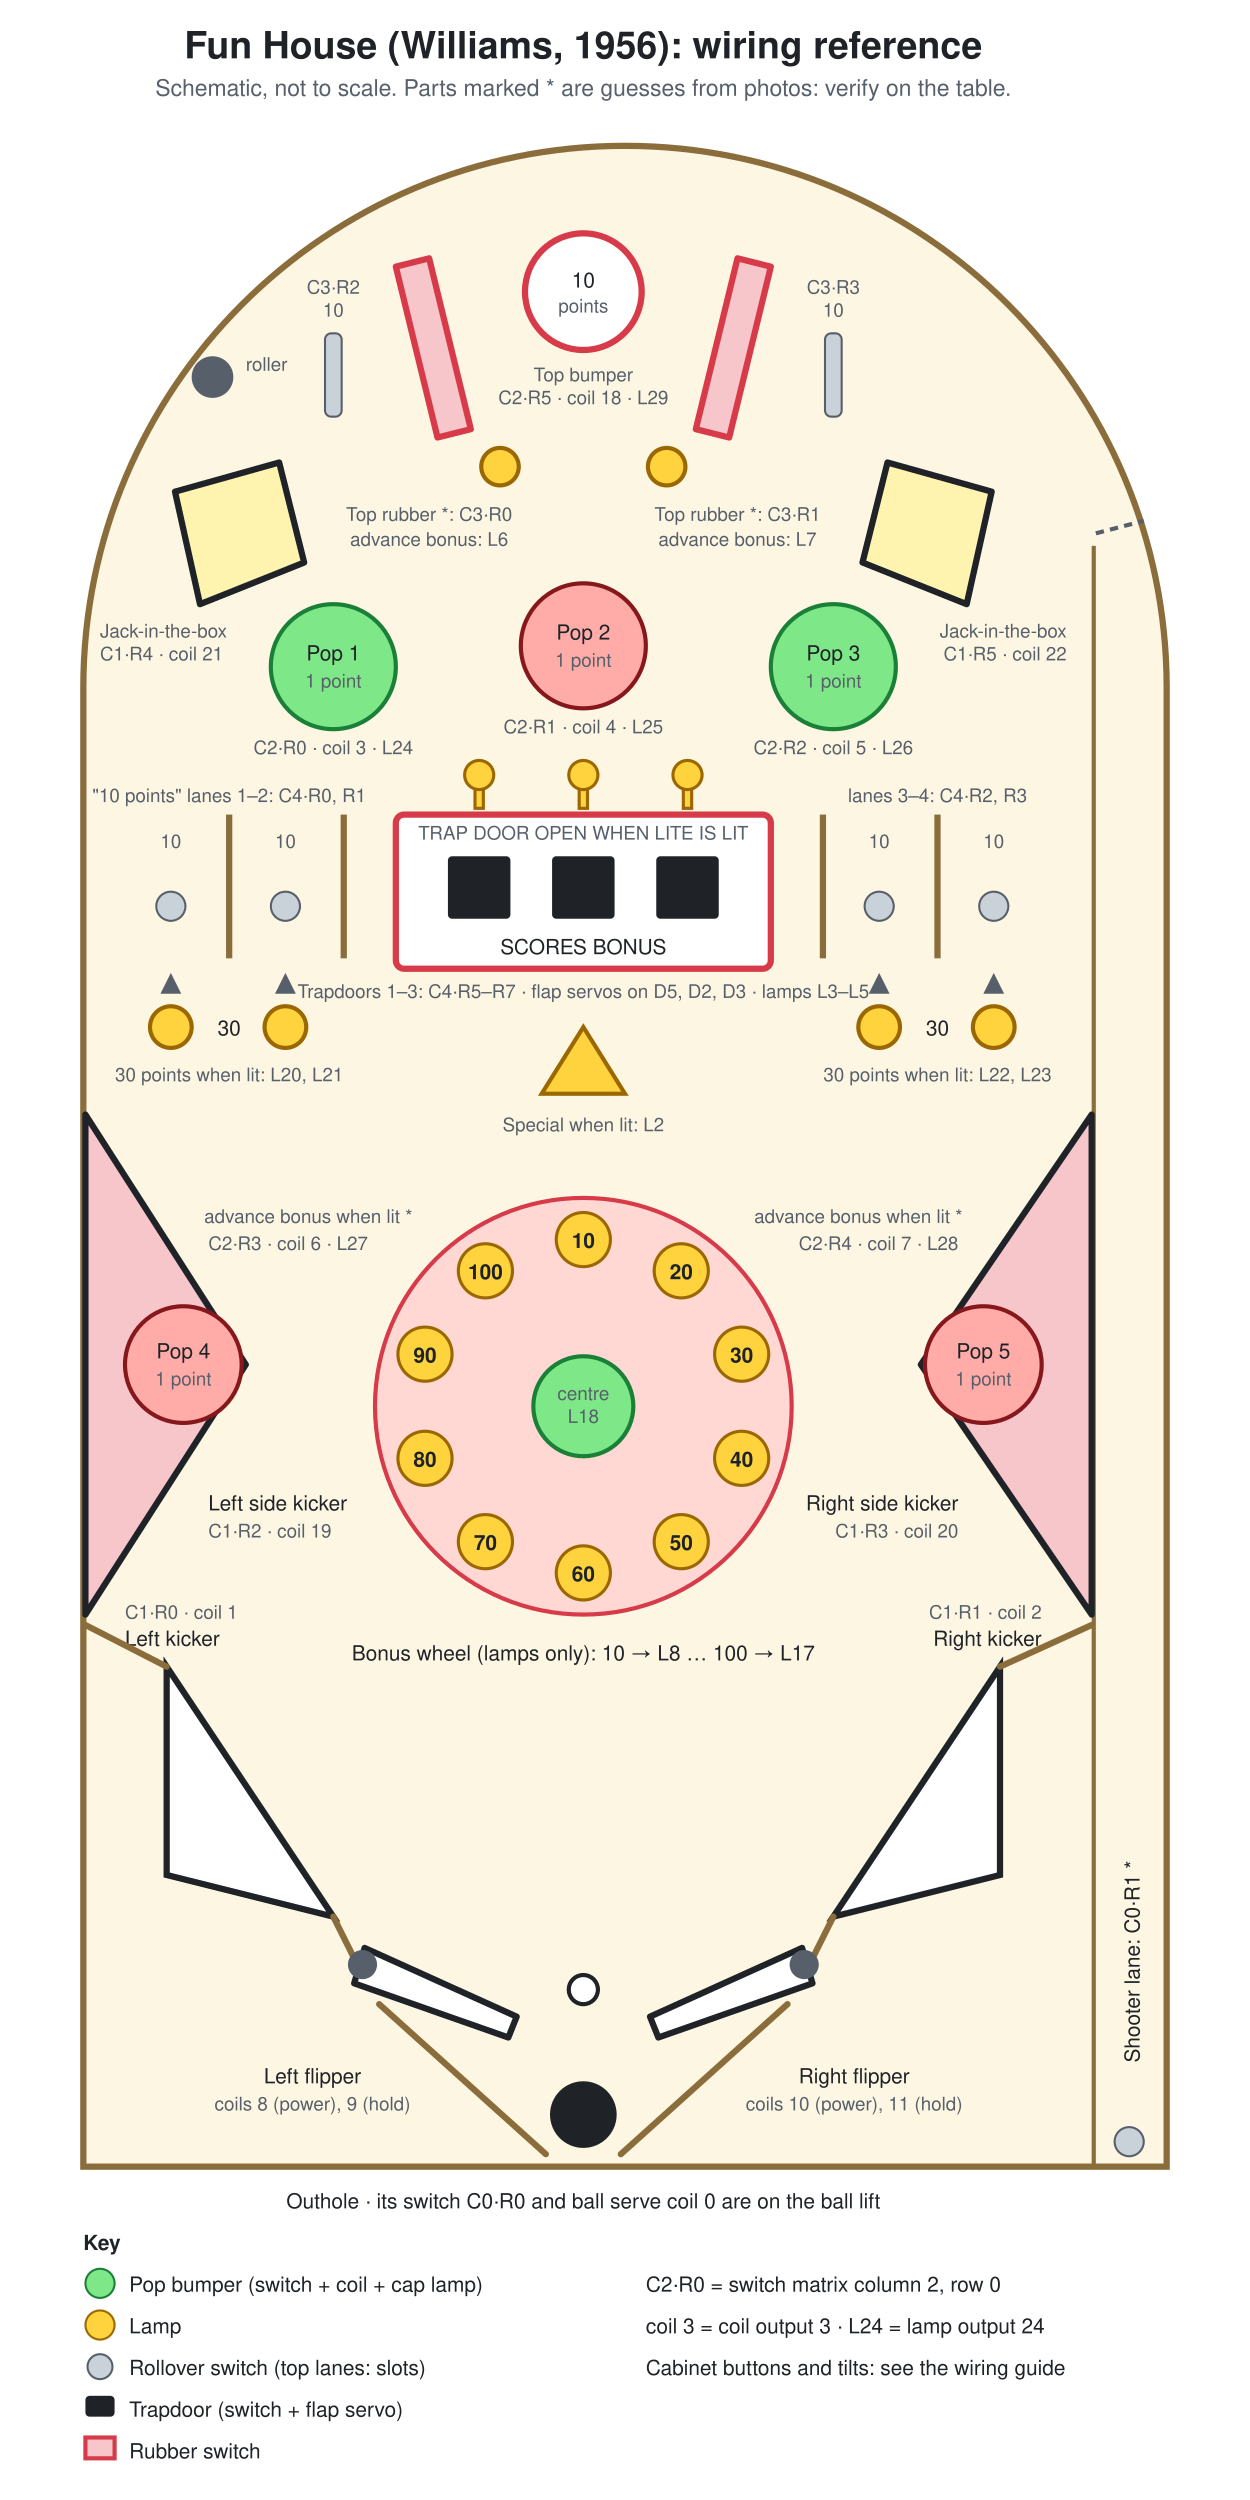
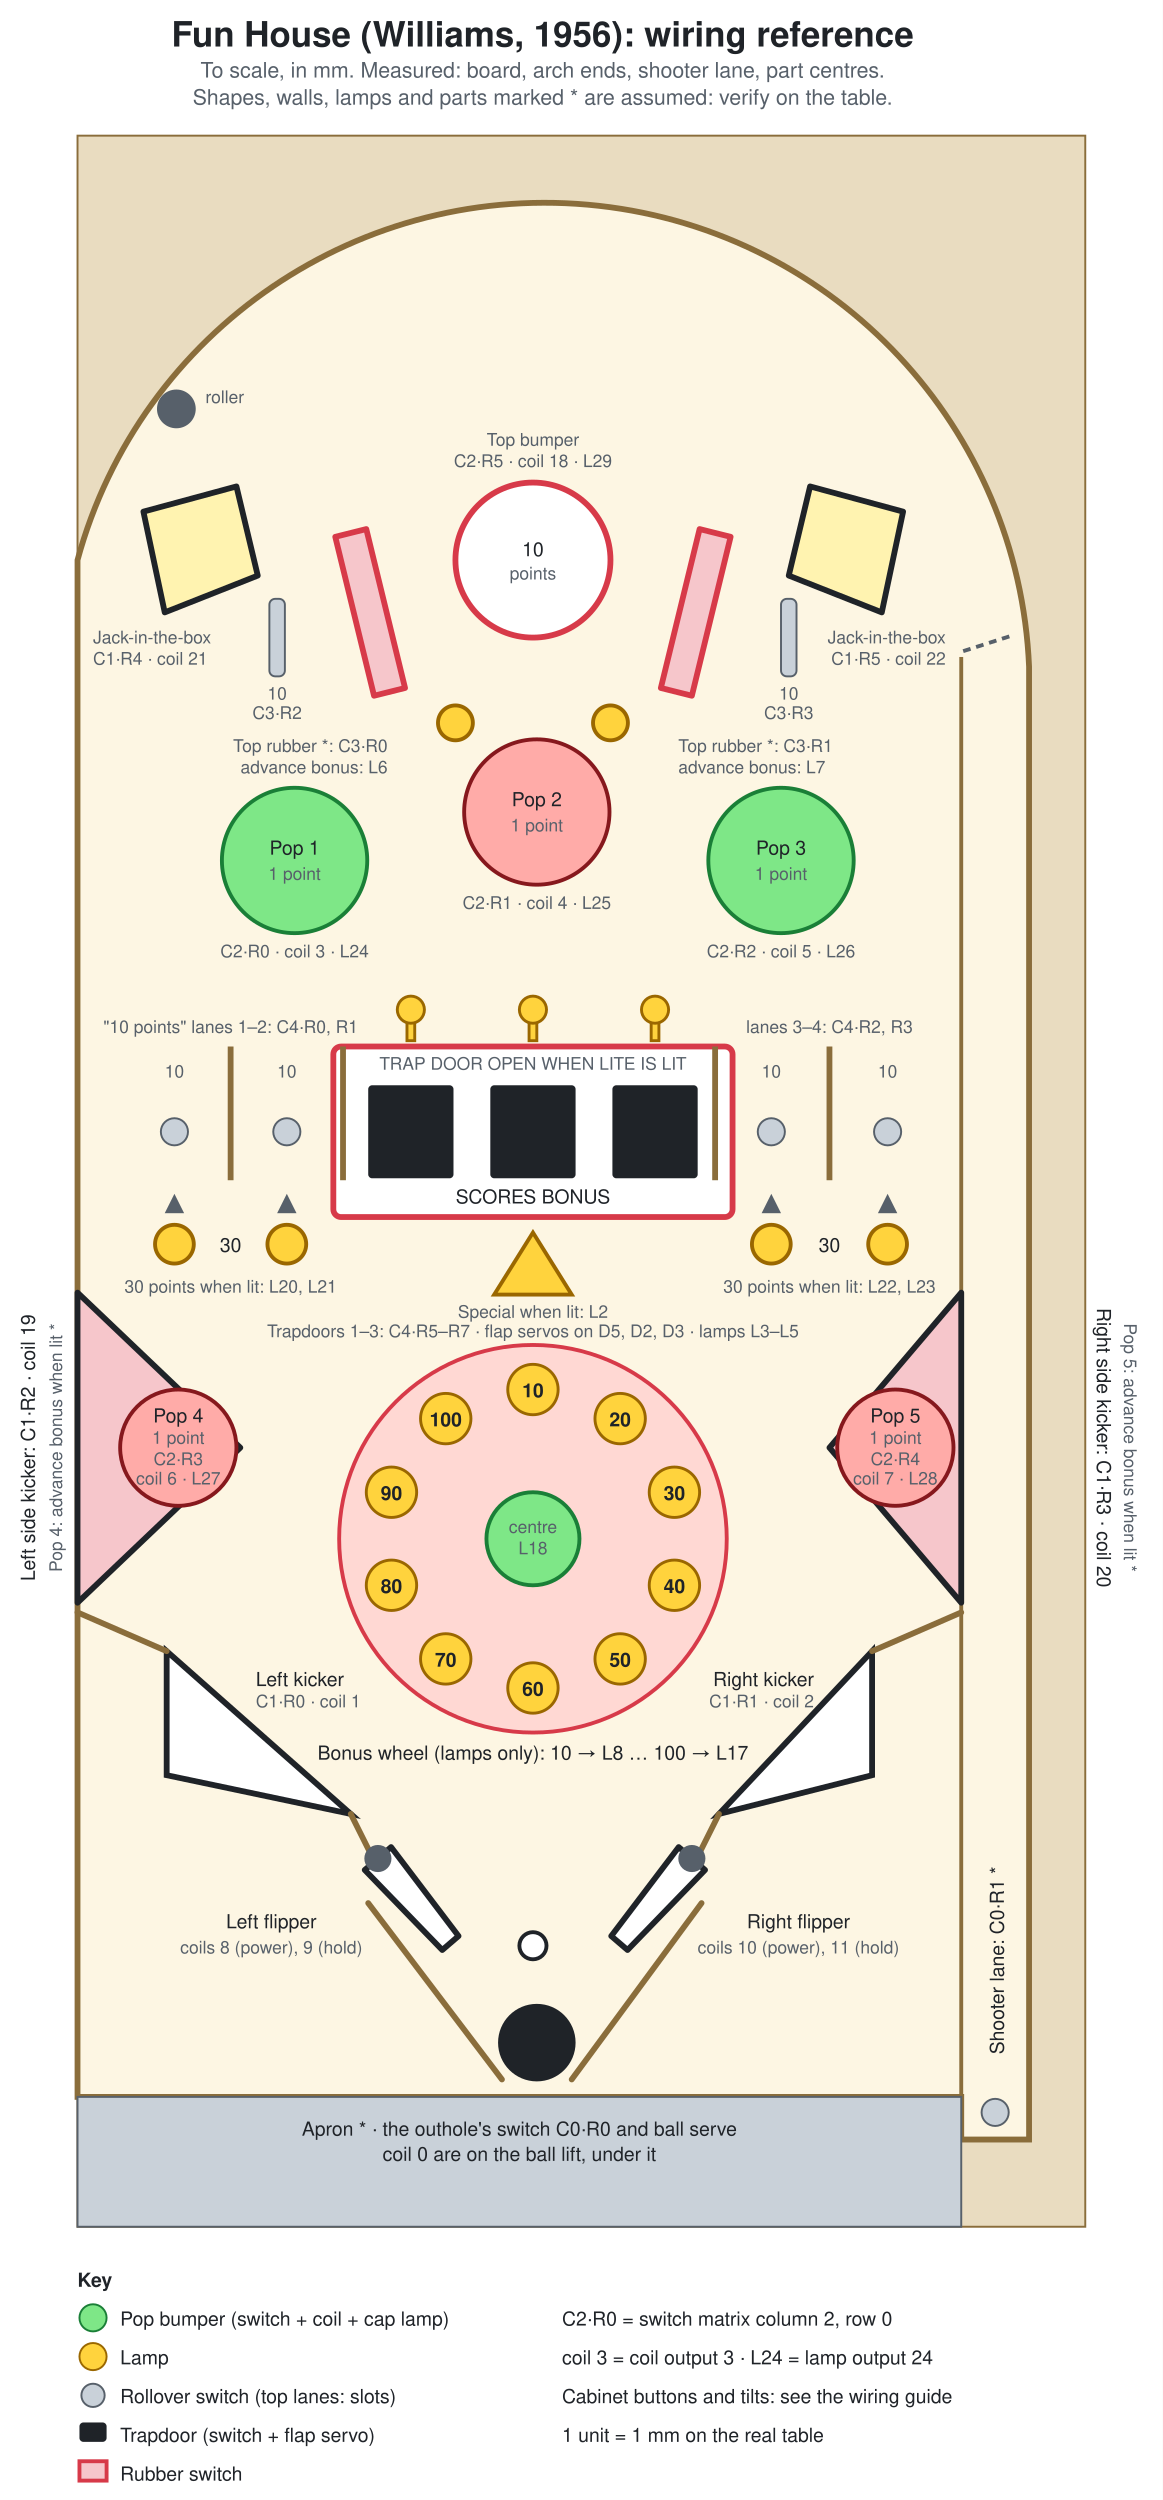
- <svg xmlns="http://www.w3.org/2000/svg" viewBox="0 0 600 1200" width="600" height="1200" font-family="Helvetica, Arial, sans-serif">
+ <svg xmlns="http://www.w3.org/2000/svg" viewBox="-40 -70 600 1290" width="600" height="1290" font-family="Helvetica, Arial, sans-serif">
  <style>
    .label { font-size: 10px; fill: #1f2328; }
    .tag { font-size: 9px; fill: #57606a; }
    .title { font-size: 18px; font-weight: bold; fill: #1f2328; }
    .sub { font-size: 11px; fill: #57606a; }
    .wheel { font-size: 10px; font-weight: bold; fill: #1f2328; text-anchor: middle; }
    .mid { text-anchor: middle; }
    .end { text-anchor: end; }
  </style>
-   <rect width="600" height="1200" fill="#ffffff" />
-   <text x="280" y="28" class="title mid">Fun House (Williams, 1956): wiring reference</text>
-   <text x="280" y="46" class="sub mid">Schematic, not to scale. Parts marked * are guesses from photos: verify on the table.</text>
-   <path d="M 40 330 A 260 260 0 0 1 560 330 L 560 1040 L 40 1040 Z" fill="#fdf6e3" stroke="#8a6d3b" stroke-width="3" data-wall="" />
-   <line x1="525" y1="262" x2="525" y2="1040" stroke="#8a6d3b" stroke-width="2" data-wall="" />
-   <line x1="526" y1="256" x2="549" y2="250" stroke="#57606a" stroke-width="2" stroke-dasharray="4 3" data-gate="" />
-   <circle cx="542" cy="1028" r="7" fill="#c9d1d9" stroke="#57606a" data-switch="C0R1" />
-   <text x="547" y="990" class="label" transform="rotate(-90 547 990)">Shooter lane: C0·R1 *</text>
-   <circle cx="102" cy="181" r="10" fill="#57606a" data-wall="" />
-   <text x="118" y="178" class="tag">roller</text>
+   <rect x="-40" y="-70" width="600" height="1290" fill="#ffffff" />
+   <text x="240" y="-46" class="title mid">Fun House (Williams, 1956): wiring reference</text>
+   <text x="240" y="-30" class="sub mid">To scale, in mm. Measured: board, arch ends, shooter lane, part centres.</text>
+   <text x="240" y="-16" class="sub mid">Shapes, walls, lamps and parts marked * are assumed: verify on the table.</text>
+   <rect x="0" y="0" width="520" height="1079" fill="#e9dcc0" stroke="#8a6d3b" stroke-width="1" data-board="" />
+   <path d="M 0 1012 L 0 219 A 250 250 0 0 1 491 274 L 491 1034 L 456 1034 L 456 1012 Z" fill="#fdf6e3" stroke="#8a6d3b" stroke-width="3" data-wall="" />
+   <line x1="456" y1="269" x2="456" y2="1012" stroke="#8a6d3b" stroke-width="2" data-wall="" />
+   <line x1="457" y1="266" x2="482" y2="258" stroke="#57606a" stroke-width="2" stroke-dasharray="4 3" data-gate="" />
+   <circle cx="473.5" cy="1020" r="7" fill="#c9d1d9" stroke="#57606a" data-switch="C0R1" />
+   <text x="478" y="990" class="label" transform="rotate(-90 478 990)">Shooter lane: C0·R1 *</text>
+   <circle cx="51" cy="141" r="10" fill="#57606a" data-wall="" />
+   <text x="66" y="138" class="tag">roller</text>
  <g fill="#fff3b0" stroke="#1f2328" stroke-width="3" stroke-linejoin="round">
-     <polygon points="84,236 134,222 146,270 96,290" data-switch="C1R4" data-coil="21" />
-     <polygon points="476,236 426,222 414,270 464,290" data-switch="C1R5" data-coil="22" />
-   </g>
-   <text x="48" y="306" class="tag">Jack-in-the-box</text>
-   <text x="48" y="317" class="tag">C1·R4 · coil 21</text>
-   <text x="512" y="306" class="tag end">Jack-in-the-box</text>
-   <text x="512" y="317" class="tag end">C1·R5 · coil 22</text>
+     <polygon points="34,194 82,181 93,227 45,246" data-switch="C1R4" data-coil="21" />
+     <polygon points="426,194 378,181 367,227 415,246" data-switch="C1R5" data-coil="22" />
+   </g>
+   <text x="8" y="262" class="tag">Jack-in-the-box</text>
+   <text x="8" y="273" class="tag">C1·R4 · coil 21</text>
+   <text x="448" y="262" class="tag end">Jack-in-the-box</text>
+   <text x="448" y="273" class="tag end">C1·R5 · coil 22</text>
  <g fill="#f6c6cb" stroke="#d73a49" stroke-width="3" stroke-linejoin="round">
-     <polygon points="190,128 206,124 226,206 210,210" data-switch="C3R0" />
-     <polygon points="370,128 354,124 334,206 350,210" data-switch="C3R1" />
+     <polygon points="133,207 149,203 169,285 153,289" data-switch="C3R0" />
+     <polygon points="337,207 321,203 301,285 317,289" data-switch="C3R1" />
  </g>
  <g fill="#ffd33d" stroke="#9a6700" stroke-width="2">
-     <circle cx="240" cy="224" r="9" data-lamp="6" />
-     <circle cx="320" cy="224" r="9" data-lamp="7" />
-   </g>
-   <text x="206" y="250" class="tag mid">Top rubber *: C3·R0</text>
-   <text x="206" y="262" class="tag mid">advance bonus: L6</text>
-   <text x="354" y="250" class="tag mid">Top rubber *: C3·R1</text>
-   <text x="354" y="262" class="tag mid">advance bonus: L7</text>
+     <circle cx="195" cy="303" r="9" data-lamp="6" />
+     <circle cx="275" cy="303" r="9" data-lamp="7" />
+   </g>
+   <text x="160" y="318" class="tag end">Top rubber *: C3·R0</text>
+   <text x="160" y="329" class="tag end">advance bonus: L6</text>
+   <text x="310" y="318" class="tag">Top rubber *: C3·R1</text>
+   <text x="310" y="329" class="tag">advance bonus: L7</text>
  <g fill="#c9d1d9" stroke="#57606a">
-     <rect x="156" y="160" width="8" height="40" rx="3" data-switch="C3R2" />
-     <rect x="396" y="160" width="8" height="40" rx="3" data-switch="C3R3" />
-   </g>
-   <text x="160" y="152" class="tag mid">10</text>
-   <text x="400" y="152" class="tag mid">10</text>
-   <text x="160" y="141" class="tag mid">C3·R2</text>
-   <text x="400" y="141" class="tag mid">C3·R3</text>
-   <circle cx="280" cy="140" r="28" fill="#ffffff" stroke="#d73a49" stroke-width="3" data-switch="C2R5" data-coil="18" data-lamp="29" />
-   <text x="280" y="138" class="label mid">10</text>
-   <text x="280" y="150" class="tag mid">points</text>
-   <text x="280" y="183" class="tag mid">Top bumper</text>
-   <text x="280" y="194" class="tag mid">C2·R5 · coil 18 · L29</text>
+     <rect x="99" y="239" width="8" height="40" rx="3" data-switch="C3R2" />
+     <rect x="363" y="239" width="8" height="40" rx="3" data-switch="C3R3" />
+   </g>
+   <text x="103" y="291" class="tag mid">10</text>
+   <text x="367" y="291" class="tag mid">10</text>
+   <text x="103" y="301" class="tag mid">C3·R2</text>
+   <text x="367" y="301" class="tag mid">C3·R3</text>
+   <circle cx="235" cy="219" r="40" fill="#ffffff" stroke="#d73a49" stroke-width="3" data-switch="C2R5" data-coil="18" data-lamp="29" />
+   <text x="235" y="217" class="label mid">10</text>
+   <text x="235" y="229" class="tag mid">points</text>
+   <text x="235" y="160" class="tag mid">Top bumper</text>
+   <text x="235" y="171" class="tag mid">C2·R5 · coil 18 · L29</text>
  <g fill="#7ee787" stroke="#1a7f37" stroke-width="2">
-     <circle cx="160" cy="320" r="30" data-switch="C2R0" data-coil="3" data-lamp="24" />
-     <circle cx="400" cy="320" r="30" data-switch="C2R2" data-coil="5" data-lamp="26" />
-   </g>
-   <circle cx="280" cy="310" r="30" fill="#ffaba8" stroke="#86181d" stroke-width="2" data-switch="C2R1" data-coil="4" data-lamp="25" />
-   <text x="160" y="317" class="label mid">Pop 1</text>
-   <text x="160" y="330" class="tag mid">1 point</text>
-   <text x="280" y="307" class="label mid">Pop 2</text>
-   <text x="280" y="320" class="tag mid">1 point</text>
-   <text x="400" y="317" class="label mid">Pop 3</text>
-   <text x="400" y="330" class="tag mid">1 point</text>
-   <text x="160" y="362" class="tag mid">C2·R0 · coil 3 · L24</text>
-   <text x="400" y="362" class="tag mid">C2·R2 · coil 5 · L26</text>
-   <text x="280" y="352" class="tag mid">C2·R1 · coil 4 · L25</text>
+     <circle cx="112" cy="374" r="37.5" data-switch="C2R0" data-coil="3" data-lamp="24" />
+     <circle cx="363" cy="374" r="37.5" data-switch="C2R2" data-coil="5" data-lamp="26" />
+   </g>
+   <circle cx="237" cy="349" r="37.5" fill="#ffaba8" stroke="#86181d" stroke-width="2" data-switch="C2R1" data-coil="4" data-lamp="25" />
+   <text x="112" y="371" class="label mid">Pop 1</text>
+   <text x="112" y="384" class="tag mid">1 point</text>
+   <text x="237" y="346" class="label mid">Pop 2</text>
+   <text x="237" y="359" class="tag mid">1 point</text>
+   <text x="363" y="371" class="label mid">Pop 3</text>
+   <text x="363" y="384" class="tag mid">1 point</text>
+   <text x="112" y="424" class="tag mid">C2·R0 · coil 3 · L24</text>
+   <text x="363" y="424" class="tag mid">C2·R2 · coil 5 · L26</text>
+   <text x="237" y="399" class="tag mid">C2·R1 · coil 4 · L25</text>
  <g fill="#ffd33d" stroke="#9a6700" stroke-width="1.5">
-     <rect x="228" y="376" width="4" height="12" />
-     <rect x="278" y="376" width="4" height="12" />
-     <rect x="328" y="376" width="4" height="12" />
-     <circle cx="230" cy="372" r="7" data-lamp="3" />
-     <circle cx="280" cy="372" r="7" data-lamp="4" />
-     <circle cx="330" cy="372" r="7" data-lamp="5" />
-   </g>
-   <rect x="190" y="391" width="180" height="74" rx="4" fill="#ffffff" stroke="#d73a49" stroke-width="3" />
-   <text x="280" y="403" class="tag mid">TRAP DOOR OPEN WHEN LITE IS LIT</text>
+     <rect x="170" y="455" width="4" height="12" />
+     <rect x="233" y="455" width="4" height="12" />
+     <rect x="296" y="455" width="4" height="12" />
+     <circle cx="172" cy="451" r="7" data-lamp="3" />
+     <circle cx="235" cy="451" r="7" data-lamp="4" />
+     <circle cx="298" cy="451" r="7" data-lamp="5" />
+   </g>
+   <rect x="132" y="470" width="206" height="88" rx="4" fill="#ffffff" stroke="#d73a49" stroke-width="3" />
+   <text x="235" y="482" class="tag mid">TRAP DOOR OPEN WHEN LITE IS LIT</text>
  <g fill="#1f2328">
-     <rect x="215" y="411" width="30" height="30" rx="2" data-switch="C4R5" data-trapdoor="0" />
-     <rect x="265" y="411" width="30" height="30" rx="2" data-switch="C4R6" data-trapdoor="1" />
-     <rect x="315" y="411" width="30" height="30" rx="2" data-switch="C4R7" data-trapdoor="2" />
-   </g>
-   <text x="280" y="458" class="label mid">SCORES BONUS</text>
-   <text x="280" y="479" class="tag mid">Trapdoors 1–3: C4·R5–R7 · flap servos on D5, D2, D3 · lamps L3–L5</text>
+     <rect x="150" y="490" width="44" height="48" rx="2" data-switch="C4R5" data-trapdoor="0" />
+     <rect x="213" y="490" width="44" height="48" rx="2" data-switch="C4R6" data-trapdoor="1" />
+     <rect x="276" y="490" width="44" height="48" rx="2" data-switch="C4R7" data-trapdoor="2" />
+   </g>
+   <text x="235" y="551" class="label mid">SCORES BONUS</text>
+   <text x="235" y="620" class="tag mid">Trapdoors 1–3: C4·R5–R7 · flap servos on D5, D2, D3 · lamps L3–L5</text>
  <g stroke="#8a6d3b" stroke-width="3">
-     <line x1="110" y1="391" x2="110" y2="460" data-wall="" />
-     <line x1="165" y1="391" x2="165" y2="460" data-wall="" />
-     <line x1="395" y1="391" x2="395" y2="460" data-wall="" />
-     <line x1="450" y1="391" x2="450" y2="460" data-wall="" />
+     <line x1="79" y1="470" x2="79" y2="539" data-wall="" />
+     <line x1="137" y1="470" x2="137" y2="539" data-wall="" />
+     <line x1="329" y1="470" x2="329" y2="539" data-wall="" />
+     <line x1="388" y1="470" x2="388" y2="539" data-wall="" />
  </g>
  <g class="tag mid">
-     <text x="82" y="407">10</text>
-     <text x="137" y="407">10</text>
-     <text x="422" y="407">10</text>
-     <text x="477" y="407">10</text>
+     <text x="50" y="486">10</text>
+     <text x="108" y="486">10</text>
+     <text x="358" y="486">10</text>
+     <text x="418" y="486">10</text>
  </g>
  <g fill="#c9d1d9" stroke="#57606a">
-     <circle cx="82" cy="435" r="7" data-switch="C4R0" />
-     <circle cx="137" cy="435" r="7" data-switch="C4R1" />
-     <circle cx="422" cy="435" r="7" data-switch="C4R2" />
-     <circle cx="477" cy="435" r="7" data-switch="C4R3" />
-   </g>
-   <text x="110" y="385" class="tag mid">"10 points" lanes 1–2: C4·R0, R1</text>
-   <text x="450" y="385" class="tag mid">lanes 3–4: C4·R2, R3</text>
+     <circle cx="50" cy="514" r="7" data-switch="C4R0" />
+     <circle cx="108" cy="514" r="7" data-switch="C4R1" />
+     <circle cx="358" cy="514" r="7" data-switch="C4R2" />
+     <circle cx="418" cy="514" r="7" data-switch="C4R3" />
+   </g>
+   <text x="79" y="463" class="tag mid">"10 points" lanes 1–2: C4·R0, R1</text>
+   <text x="388" y="463" class="tag mid">lanes 3–4: C4·R2, R3</text>
  <g fill="#57606a">
-     <polygon points="82,467 77,477 87,477" />
-     <polygon points="137,467 132,477 142,477" />
-     <polygon points="422,467 417,477 427,477" />
-     <polygon points="477,467 472,477 482,477" />
+     <polygon points="50,546 45,556 55,556" />
+     <polygon points="108,546 103,556 113,556" />
+     <polygon points="358,546 353,556 363,556" />
+     <polygon points="418,546 413,556 423,556" />
  </g>
  <g fill="#ffd33d" stroke="#9a6700" stroke-width="2">
-     <circle cx="82" cy="493" r="10" data-lamp="20" />
-     <circle cx="137" cy="493" r="10" data-lamp="21" />
-     <circle cx="422" cy="493" r="10" data-lamp="22" />
-     <circle cx="477" cy="493" r="10" data-lamp="23" />
-   </g>
-   <text x="110" y="497" class="label mid">30</text>
-   <text x="450" y="497" class="label mid">30</text>
-   <text x="110" y="519" class="tag mid">30 points when lit: L20, L21</text>
-   <text x="450" y="519" class="tag mid">30 points when lit: L22, L23</text>
-   <polygon points="280,493 300,525 260,525" fill="#ffd33d" stroke="#9a6700" stroke-width="2" data-lamp="2" />
-   <text x="280" y="543" class="tag mid">Special when lit: L2</text>
+     <circle cx="50" cy="572" r="10" data-lamp="20" />
+     <circle cx="108" cy="572" r="10" data-lamp="21" />
+     <circle cx="358" cy="572" r="10" data-lamp="22" />
+     <circle cx="418" cy="572" r="10" data-lamp="23" />
+   </g>
+   <text x="79" y="576" class="label mid">30</text>
+   <text x="388" y="576" class="label mid">30</text>
+   <text x="79" y="597" class="tag mid">30 points when lit: L20, L21</text>
+   <text x="388" y="597" class="tag mid">30 points when lit: L22, L23</text>
+   <polygon points="235,566 255,598 215,598" fill="#ffd33d" stroke="#9a6700" stroke-width="2" data-lamp="2" />
+   <text x="235" y="610" class="tag mid">Special when lit: L2</text>
  <g fill="#f6c6cb" stroke="#1f2328" stroke-width="3" stroke-linejoin="round">
-     <polygon points="41,535 118,655 41,775" data-switch="C1R2" data-coil="19" />
-     <polygon points="524,535 442,655 524,775" data-switch="C1R3" data-coil="20" />
-   </g>
-   <text x="100" y="725" class="label">Left side kicker</text>
-   <text x="100" y="738" class="tag">C1·R2 · coil 19</text>
-   <text x="460" y="725" class="label end">Right side kicker</text>
-   <text x="460" y="738" class="tag end">C1·R3 · coil 20</text>
+     <polygon points="0,597 84,677 0,757" data-switch="C1R2" data-coil="19" />
+     <polygon points="456,597 388,677 456,757" data-switch="C1R3" data-coil="20" />
+   </g>
+   <text x="-22" y="677" class="label mid" transform="rotate(-90 -22 677)">Left side kicker: C1·R2 · coil 19</text>
+   <text x="-8" y="677" class="tag mid" transform="rotate(-90 -8 677)">Pop 4: advance bonus when lit *</text>
+   <text x="526" y="677" class="label mid" transform="rotate(90 526 677)">Right side kicker: C1·R3 · coil 20</text>
+   <text x="540" y="677" class="tag mid" transform="rotate(90 540 677)">Pop 5: advance bonus when lit *</text>
  <g fill="#ffaba8" stroke="#86181d" stroke-width="2">
-     <circle cx="88" cy="655" r="28" data-switch="C2R3" data-coil="6" data-lamp="27" />
-     <circle cx="472" cy="655" r="28" data-switch="C2R4" data-coil="7" data-lamp="28" />
-   </g>
-   <text x="88" y="652" class="label mid">Pop 4</text>
-   <text x="88" y="665" class="tag mid">1 point</text>
-   <text x="98" y="587" class="tag">advance bonus when lit *</text>
-   <text x="472" y="652" class="label mid">Pop 5</text>
-   <text x="472" y="665" class="tag mid">1 point</text>
-   <text x="462" y="587" class="tag end">advance bonus when lit *</text>
-   <text x="100" y="600" class="tag">C2·R3 · coil 6 · L27</text>
-   <text x="460" y="600" class="tag end">C2·R4 · coil 7 · L28</text>
-   <circle cx="280" cy="675" r="100" fill="#ffd8d3" stroke="#d73a49" stroke-width="2" />
+     <circle cx="52" cy="677" r="30" data-switch="C2R3" data-coil="6" data-lamp="27" />
+     <circle cx="422" cy="677" r="30" data-switch="C2R4" data-coil="7" data-lamp="28" />
+   </g>
+   <text x="52" y="664" class="label mid">Pop 4</text>
+   <text x="52" y="675" class="tag mid">1 point</text>
+   <text x="52" y="686" class="tag mid">C2·R3</text>
+   <text x="52" y="696" class="tag mid">coil 6 · L27</text>
+   <text x="422" y="664" class="label mid">Pop 5</text>
+   <text x="422" y="675" class="tag mid">1 point</text>
+   <text x="422" y="686" class="tag mid">C2·R4</text>
+   <text x="422" y="696" class="tag mid">coil 7 · L28</text>
+   <circle cx="235" cy="724" r="100" fill="#ffd8d3" stroke="#d73a49" stroke-width="2" />
  <g fill="#ffd33d" stroke="#9a6700" stroke-width="1.5">
-     <circle cx="280" cy="595" r="13" data-lamp="8" />
-     <circle cx="327" cy="610" r="13" data-lamp="9" />
-     <circle cx="356" cy="650" r="13" data-lamp="10" />
-     <circle cx="356" cy="700" r="13" data-lamp="11" />
-     <circle cx="327" cy="740" r="13" data-lamp="12" />
-     <circle cx="280" cy="755" r="13" data-lamp="13" />
-     <circle cx="233" cy="740" r="13" data-lamp="14" />
-     <circle cx="204" cy="700" r="13" data-lamp="15" />
-     <circle cx="204" cy="650" r="13" data-lamp="16" />
-     <circle cx="233" cy="610" r="13" data-lamp="17" />
-   </g>
-   <text x="280" y="599" class="wheel">10</text>
-   <text x="327" y="614" class="wheel">20</text>
-   <text x="356" y="654" class="wheel">30</text>
-   <text x="356" y="704" class="wheel">40</text>
-   <text x="327" y="744" class="wheel">50</text>
-   <text x="280" y="759" class="wheel">60</text>
-   <text x="233" y="744" class="wheel">70</text>
-   <text x="204" y="704" class="wheel">80</text>
-   <text x="204" y="654" class="wheel">90</text>
-   <text x="233" y="614" class="wheel">100</text>
-   <circle cx="280" cy="675" r="24" fill="#7ee787" stroke="#1a7f37" stroke-width="2" data-lamp="18" />
-   <text x="280" y="672" class="tag mid">centre</text>
-   <text x="280" y="683" class="tag mid">L18</text>
-   <text x="280" y="797" class="label mid">Bonus wheel (lamps only): 10 → L8 … 100 → L17</text>
-   <polygon points="80,800 80,900 160,920" fill="#ffffff" stroke="#1f2328" stroke-width="3" data-switch="C1R0" data-coil="1" />
-   <polygon points="480,800 480,900 400,920" fill="#ffffff" stroke="#1f2328" stroke-width="3" data-switch="C1R1" data-coil="2" />
-   <text x="60" y="790" class="label">Left kicker</text>
-   <text x="60" y="777" class="tag">C1·R0 · coil 1</text>
-   <text x="500" y="790" class="label end">Right kicker</text>
-   <text x="500" y="777" class="tag end">C1·R1 · coil 2</text>
+     <circle cx="235" cy="647" r="13" data-lamp="8" />
+     <circle cx="280" cy="662" r="13" data-lamp="9" />
+     <circle cx="308" cy="700" r="13" data-lamp="10" />
+     <circle cx="308" cy="748" r="13" data-lamp="11" />
+     <circle cx="280" cy="786" r="13" data-lamp="12" />
+     <circle cx="235" cy="801" r="13" data-lamp="13" />
+     <circle cx="190" cy="786" r="13" data-lamp="14" />
+     <circle cx="162" cy="748" r="13" data-lamp="15" />
+     <circle cx="162" cy="700" r="13" data-lamp="16" />
+     <circle cx="190" cy="662" r="13" data-lamp="17" />
+   </g>
+   <text x="235" y="651" class="wheel">10</text>
+   <text x="280" y="666" class="wheel">20</text>
+   <text x="308" y="704" class="wheel">30</text>
+   <text x="308" y="752" class="wheel">40</text>
+   <text x="280" y="790" class="wheel">50</text>
+   <text x="235" y="805" class="wheel">60</text>
+   <text x="190" y="790" class="wheel">70</text>
+   <text x="162" y="752" class="wheel">80</text>
+   <text x="162" y="704" class="wheel">90</text>
+   <text x="190" y="666" class="wheel">100</text>
+   <circle cx="235" cy="724" r="24" fill="#7ee787" stroke="#1a7f37" stroke-width="2" data-lamp="18" />
+   <text x="235" y="721" class="tag mid">centre</text>
+   <text x="235" y="732" class="tag mid">L18</text>
+   <text x="235" y="838" class="label mid">Bonus wheel (lamps only): 10 → L8 … 100 → L17</text>
+   <polygon points="46,782 46,846 141,866" fill="#ffffff" stroke="#1f2328" stroke-width="3" data-switch="C1R0" data-coil="1" />
+   <polygon points="410,782 410,846 331,866" fill="#ffffff" stroke="#1f2328" stroke-width="3" data-switch="C1R1" data-coil="2" />
+   <text x="92" y="800" class="label">Left kicker</text>
+   <text x="92" y="811" class="tag">C1·R0 · coil 1</text>
+   <text x="380" y="800" class="label end">Right kicker</text>
+   <text x="380" y="811" class="tag end">C1·R1 · coil 2</text>
  <g stroke="#8a6d3b" stroke-width="3" stroke-linecap="round">
-     <line x1="41" y1="780" x2="80" y2="800" data-wall="" />
-     <line x1="524" y1="780" x2="480" y2="800" data-wall="" />
-     <line x1="160" y1="920" x2="170" y2="940" data-wall="" />
-     <line x1="400" y1="920" x2="390" y2="940" data-wall="" />
-     <line x1="182" y1="962" x2="262" y2="1034" data-wall="" />
-     <line x1="378" y1="962" x2="298" y2="1034" data-wall="" />
-   </g>
+     <line x1="0" y1="762" x2="46" y2="782" data-wall="" />
+     <line x1="456" y1="762" x2="410" y2="782" data-wall="" />
+     <line x1="141" y1="866" x2="151" y2="886" data-wall="" />
+     <line x1="331" y1="866" x2="321" y2="886" data-wall="" />
+     <line x1="150" y1="912" x2="219" y2="1003" data-wall="" />
+     <line x1="322" y1="912" x2="255" y2="1003" data-wall="" />
+   </g>
+   <rect x="0" y="1012" width="456" height="67" fill="#c9d1d9" stroke="#57606a" stroke-width="1" />
  <g fill="#ffffff" stroke="#1f2328" stroke-width="3" stroke-linejoin="round">
-     <path d="M 175 935 L 248 968 L 244 978 L 170 952 Z" data-coil="8 9" data-flipper="left" />
-     <path d="M 385 935 L 312 968 L 316 978 L 390 952 Z" data-coil="10 11" data-flipper="right" />
-   </g>
-   <circle cx="174" cy="943" r="7" fill="#57606a" />
-   <circle cx="386" cy="943" r="7" fill="#57606a" />
-   <text x="150" y="1000" class="label mid">Left flipper</text>
-   <text x="150" y="1013" class="tag mid">coils 8 (power), 9 (hold)</text>
-   <text x="410" y="1000" class="label mid">Right flipper</text>
-   <text x="410" y="1013" class="tag mid">coils 10 (power), 11 (hold)</text>
-   <circle cx="280" cy="955" r="7" fill="#ffffff" stroke="#1f2328" stroke-width="2" data-wall="" />
-   <circle cx="280" cy="1015" r="16" fill="#1f2328" data-switch="C0R0" data-coil="0" />
-   <text x="280" y="1060" class="label mid">Outhole · its switch C0·R0 and ball serve coil 0 are on the ball lift</text>
-   <g transform="translate(40, 1080)">
+     <path d="M 148.2 894.9 L 188.2 936.2 L 196.6 929 L 161.8 883.1 Z" data-coil="8 9" data-flipper="left" />
+     <path d="M 310.2 883.1 L 275.4 929 L 283.8 936.2 L 323.8 894.9 Z" data-coil="10 11" data-flipper="right" />
+   </g>
+   <circle cx="155" cy="889" r="7" fill="#57606a" />
+   <circle cx="317" cy="889" r="7" fill="#57606a" />
+   <text x="100" y="925" class="label mid">Left flipper</text>
+   <text x="100" y="938" class="tag mid">coils 8 (power), 9 (hold)</text>
+   <text x="372" y="925" class="label mid">Right flipper</text>
+   <text x="372" y="938" class="tag mid">coils 10 (power), 11 (hold)</text>
+   <circle cx="235" cy="934" r="7" fill="#ffffff" stroke="#1f2328" stroke-width="2" data-wall="" />
+   <circle cx="237" cy="984" r="20" fill="#1f2328" data-switch="C0R0" data-coil="0" />
+   <text x="228" y="1032" class="label mid">Apron * · the outhole's switch C0·R0 and ball serve</text>
+   <text x="228" y="1045" class="label mid">coil 0 are on the ball lift, under it</text>
+   <g transform="translate(0, 1110)">
    <text x="0" y="0" class="label" font-weight="bold">Key</text>
    <circle cx="8" cy="16" r="7" fill="#7ee787" stroke="#1a7f37" />
    <text x="22" y="20" class="label">Pop bumper (switch + coil + cap lamp)</text>
    <circle cx="8" cy="36" r="7" fill="#ffd33d" stroke="#9a6700" />
    <text x="22" y="40" class="label">Lamp</text>
    <circle cx="8" cy="56" r="6" fill="#c9d1d9" stroke="#57606a" />
    <text x="22" y="60" class="label">Rollover switch (top lanes: slots)</text>
    <rect x="1" y="70" width="14" height="10" rx="2" fill="#1f2328" />
    <text x="22" y="80" class="label">Trapdoor (switch + flap servo)</text>
    <rect x="1" y="90" width="14" height="10" fill="#f6c6cb" stroke="#d73a49" stroke-width="2" />
    <text x="22" y="100" class="label">Rubber switch</text>
-     <text x="270" y="20" class="label">C2·R0 = switch matrix column 2, row 0</text>
-     <text x="270" y="40" class="label">coil 3 = coil output 3 · L24 = lamp output 24</text>
-     <text x="270" y="60" class="label">Cabinet buttons and tilts: see the wiring guide</text>
+     <text x="250" y="20" class="label">C2·R0 = switch matrix column 2, row 0</text>
+     <text x="250" y="40" class="label">coil 3 = coil output 3 · L24 = lamp output 24</text>
+     <text x="250" y="60" class="label">Cabinet buttons and tilts: see the wiring guide</text>
+     <text x="250" y="80" class="label">1 unit = 1 mm on the real table</text>
  </g>
</svg>
